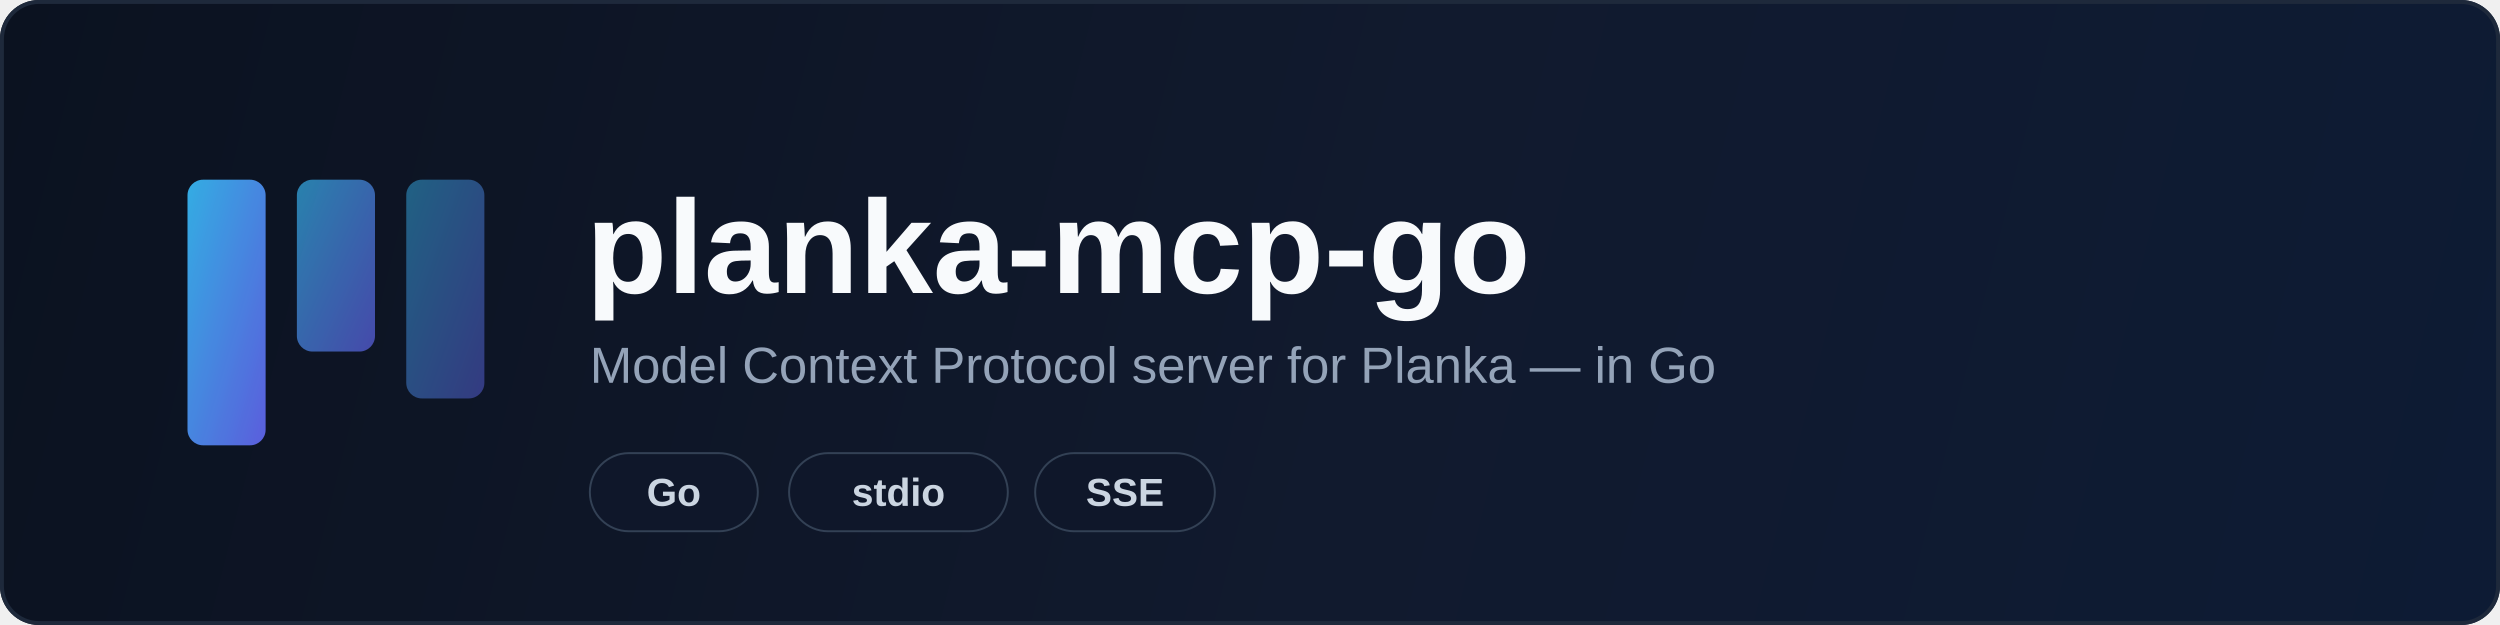
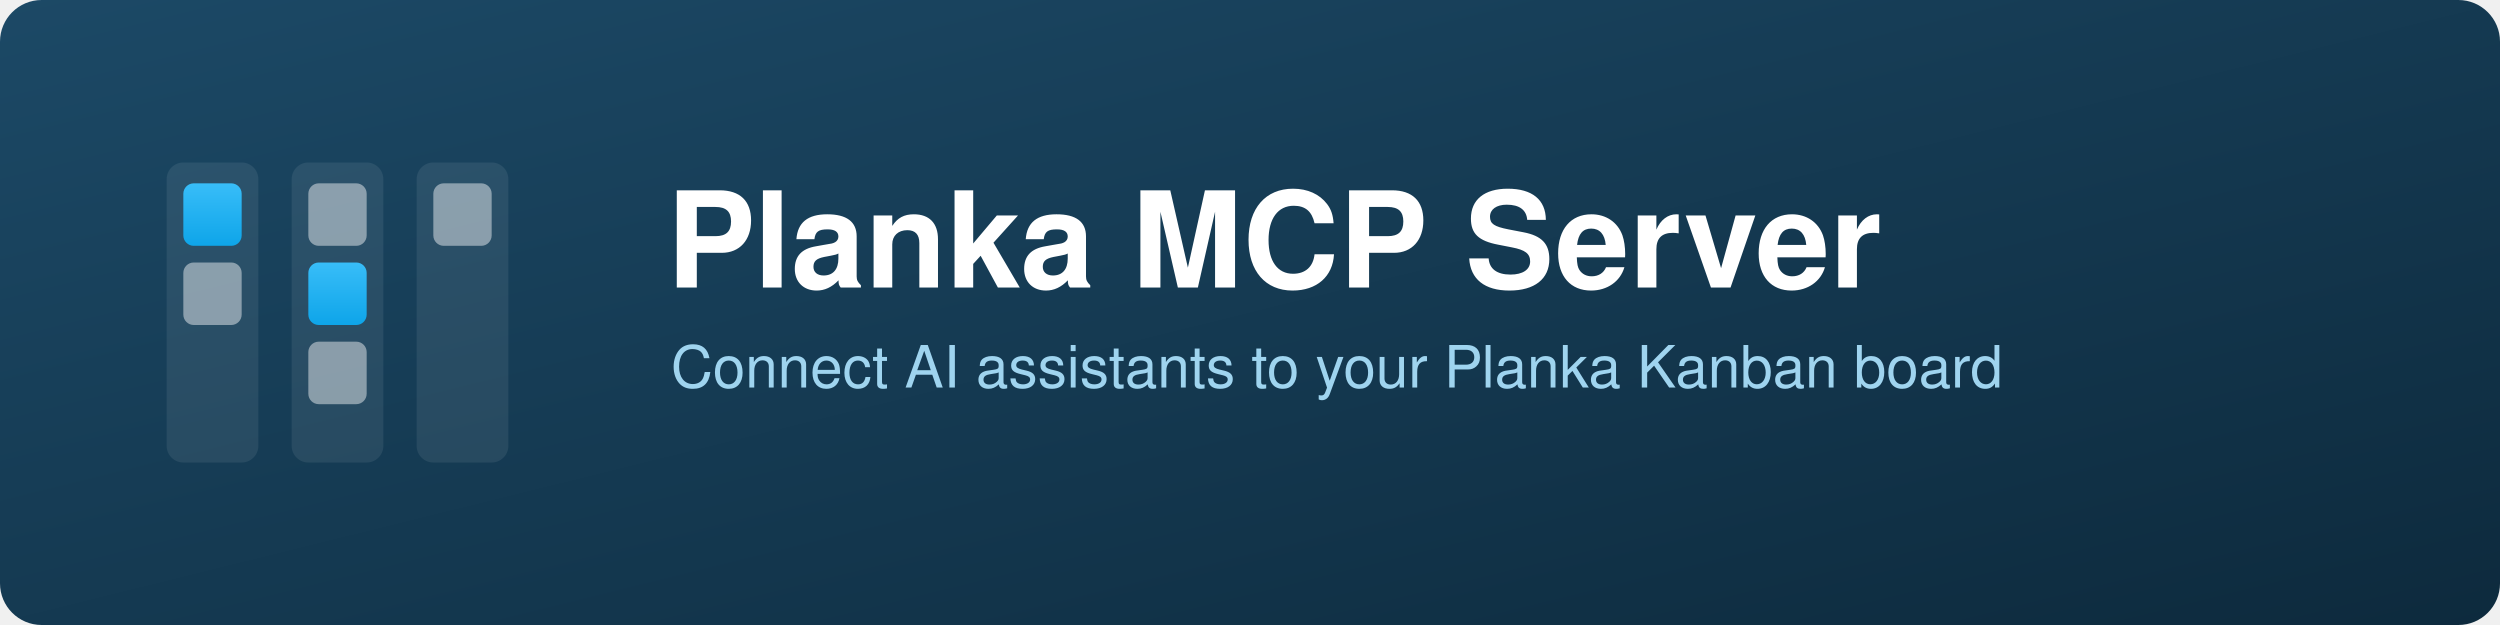
- <svg xmlns="http://www.w3.org/2000/svg" width="1280" height="320" viewBox="0 0 1280 320" fill="none" role="img" aria-label="planka-mcp-go">
+ <svg xmlns="http://www.w3.org/2000/svg" width="1200" height="300" viewBox="0 0 1200 300" role="img" aria-label="Planka MCP Server — connect AI assistants to your Planka Kanban board">
  <defs>
-     <linearGradient id="bg" x1="0" y1="0" x2="1280" y2="320" gradientUnits="userSpaceOnUse">
-       <stop offset="0" stop-color="#0b1220" />
-       <stop offset="0.55" stop-color="#111a2e" />
-       <stop offset="1" stop-color="#0d1b34" />
+     <linearGradient id="bg" x1="0" y1="0" x2="1" y2="1">
+       <stop offset="0" stop-color="#1c4966" />
+       <stop offset="1" stop-color="#0d2a3d" />
    </linearGradient>
-     <linearGradient id="accent" x1="0" y1="0" x2="1" y2="1">
+     <linearGradient id="accent" x1="0" y1="0" x2="0" y2="1">
      <stop offset="0" stop-color="#38bdf8" />
-       <stop offset="1" stop-color="#6366f1" />
+       <stop offset="1" stop-color="#0ea5e9" />
    </linearGradient>
-     <style>
-       .title { font: 700 68px 'Segoe UI', 'Helvetica Neue', Arial, sans-serif; fill: #f8fafc; }
-       .sub   { font: 400 26px 'Segoe UI', 'Helvetica Neue', Arial, sans-serif; fill: #94a3b8; }
-       .pill  { font: 600 20px 'Segoe UI', 'Helvetica Neue', Arial, sans-serif; fill: #cbd5e1; }
-     </style>
  </defs>
-   <rect width="1280" height="320" rx="20" fill="url(#bg)" />
-   <rect x="1" y="1" width="1278" height="318" rx="19" fill="none" stroke="#1e293b" stroke-width="2" />
-   <g transform="translate(96 92)">
-     <rect x="0" y="0" width="40" height="136" rx="8" fill="url(#accent)" opacity="0.9" />
-     <rect x="56" y="0" width="40" height="88" rx="8" fill="url(#accent)" opacity="0.65" />
-     <rect x="112" y="0" width="40" height="112" rx="8" fill="url(#accent)" opacity="0.45" />
+   <rect width="1200" height="300" rx="20" fill="url(#bg)" />
+   <g transform="translate(80, 78)">
+     <rect x="0" y="0" width="44" height="144" rx="8" fill="#ffffff" opacity="0.08" />
+     <rect x="60" y="0" width="44" height="144" rx="8" fill="#ffffff" opacity="0.08" />
+     <rect x="120" y="0" width="44" height="144" rx="8" fill="#ffffff" opacity="0.08" />
+     <rect x="8" y="10" width="28" height="30" rx="5" fill="url(#accent)" />
+     <rect x="8" y="48" width="28" height="30" rx="5" fill="#ffffff" opacity="0.45" />
+     <rect x="68" y="10" width="28" height="30" rx="5" fill="#ffffff" opacity="0.45" />
+     <rect x="68" y="48" width="28" height="30" rx="5" fill="url(#accent)" />
+     <rect x="68" y="86" width="28" height="30" rx="5" fill="#ffffff" opacity="0.45" />
+     <rect x="128" y="10" width="28" height="30" rx="5" fill="#ffffff" opacity="0.45" />
  </g>
-   <text x="300" y="150" class="title">planka-mcp-go</text>
-   <text x="302" y="196" class="sub">Model Context Protocol server for Planka — in Go</text>
-   <g transform="translate(302 232)">
-     <rect x="0" y="0" width="86" height="40" rx="20" fill="#0f172a" stroke="#334155" />
-     <text x="43" y="27" text-anchor="middle" class="pill">Go</text>
-     <rect x="102" y="0" width="112" height="40" rx="20" fill="#0f172a" stroke="#334155" />
-     <text x="158" y="27" text-anchor="middle" class="pill">stdio</text>
-     <rect x="228" y="0" width="92" height="40" rx="20" fill="#0f172a" stroke="#334155" />
-     <text x="274" y="27" text-anchor="middle" class="pill">SSE</text>
+   <g font-family="'Segoe UI', Helvetica, Arial, sans-serif">
+     <text x="320" y="138" font-size="64" font-weight="700" fill="#ffffff">Planka MCP Server</text>
+     <text x="322" y="186" font-size="28" font-weight="400" fill="#9fd4ef">Connect AI assistants to your Planka Kanban board</text>
  </g>
</svg>
